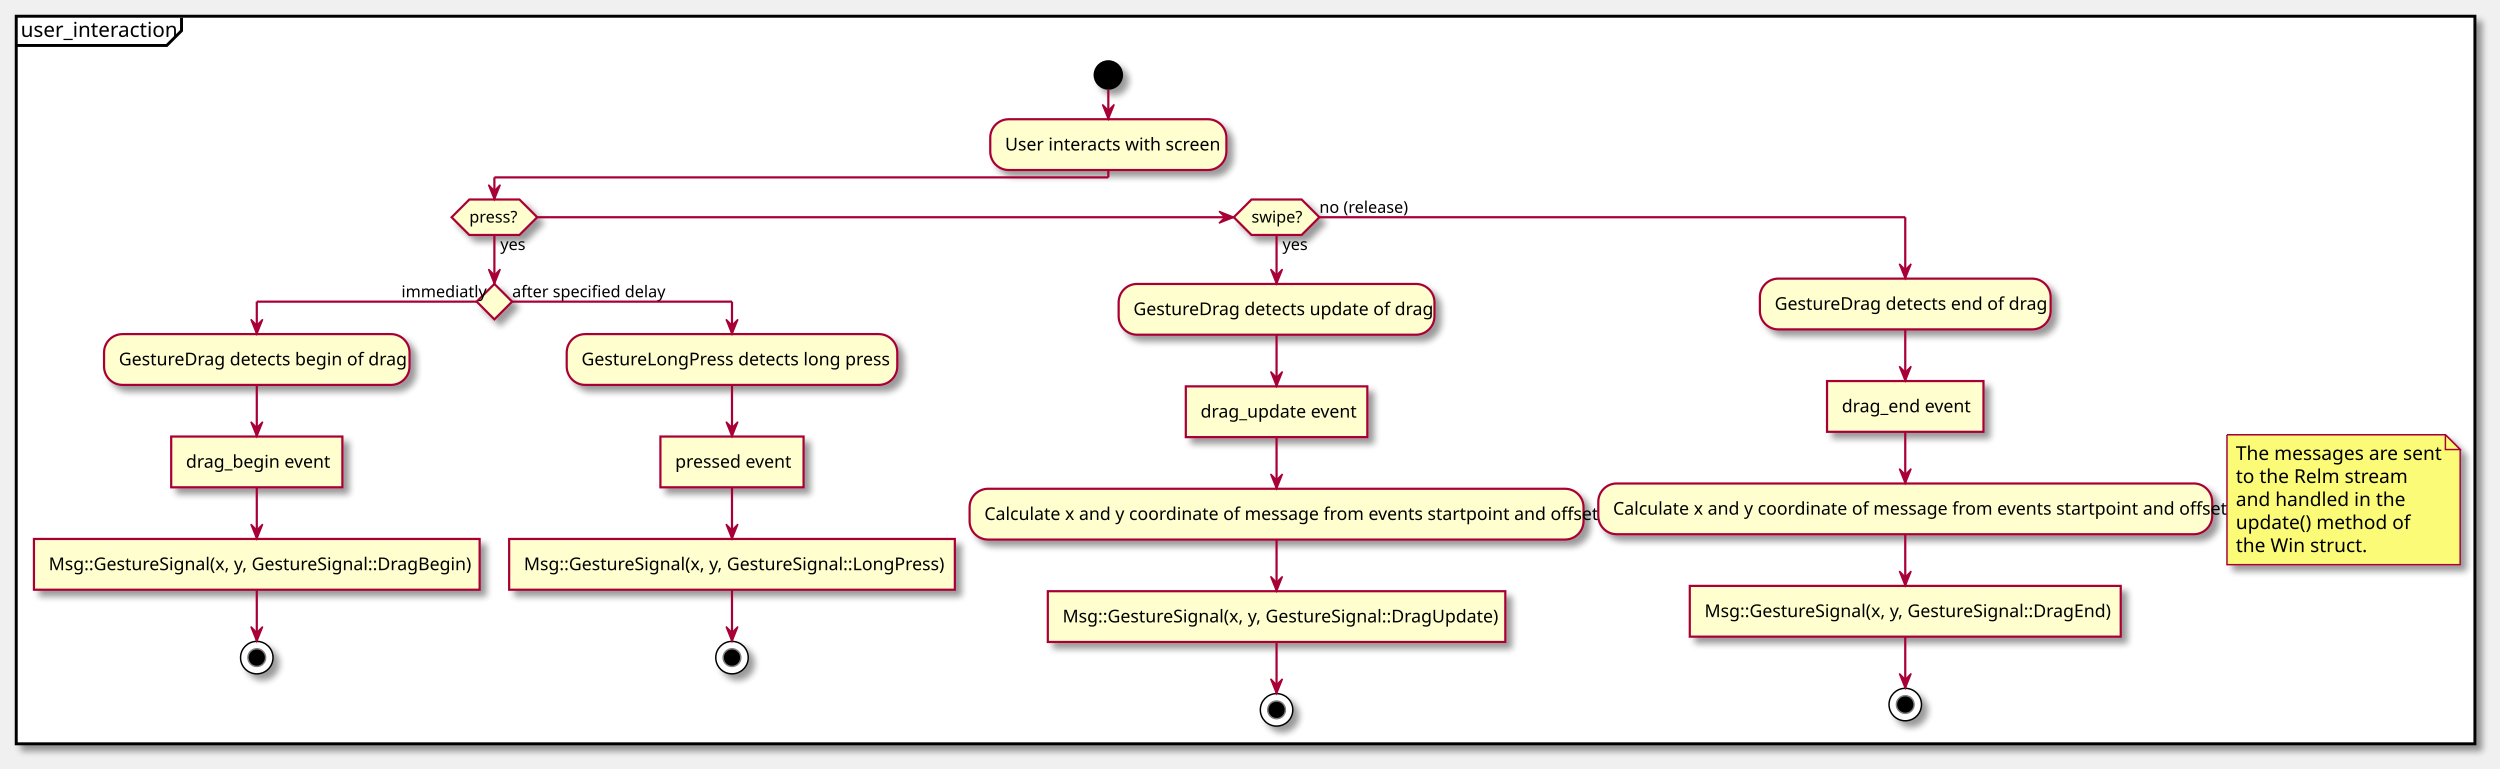
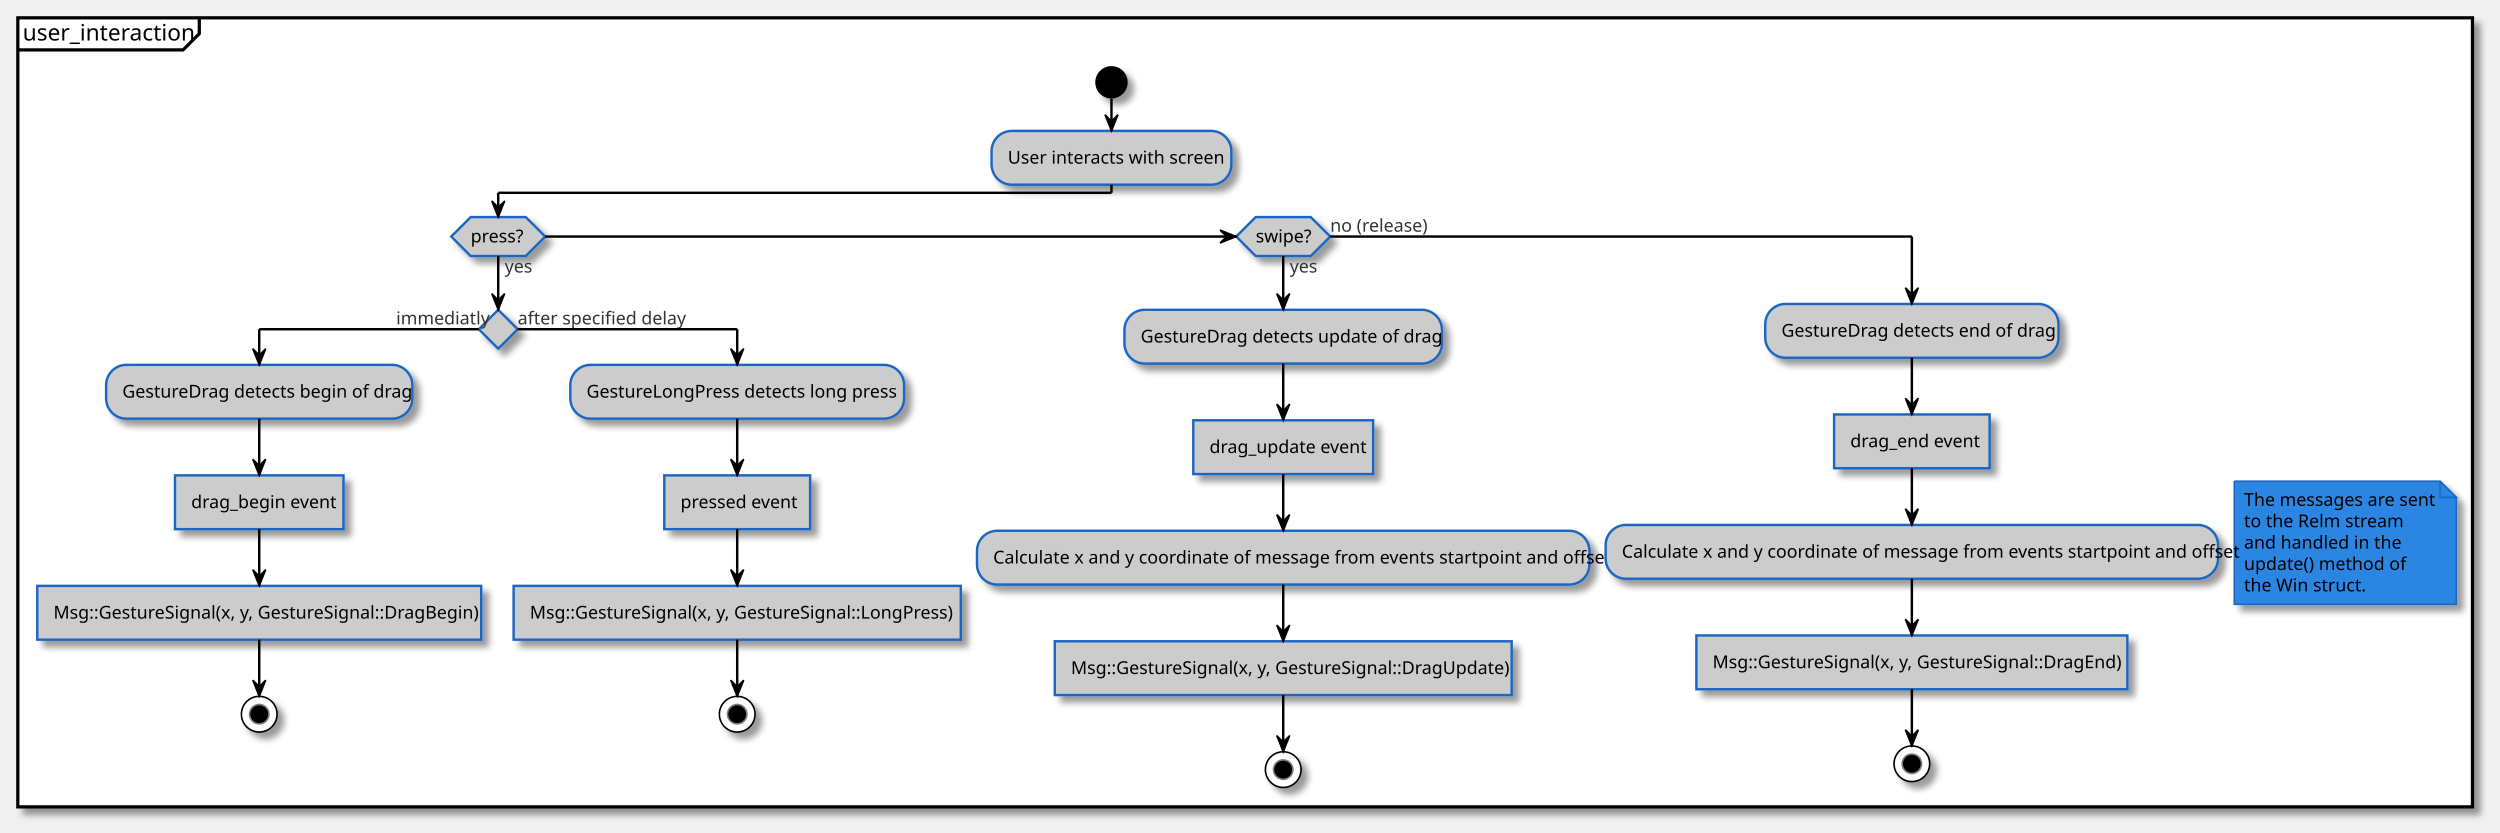
- <svg xmlns="http://www.w3.org/2000/svg" contentScriptType="application/ecmascript" contentStyleType="text/css" height="521px" preserveAspectRatio="none" style="width:1694px;height:521px;" version="1.1" viewBox="0 0 1694 521" width="1694px" zoomAndPan="magnify">
+ <svg xmlns="http://www.w3.org/2000/svg" contentScriptType="application/ecmascript" contentStyleType="text/css" height="514px" preserveAspectRatio="none" style="width:1543px;height:514px;" version="1.1" viewBox="0 0 1543 514" width="1543px" zoomAndPan="magnify">
  <defs>
-     <filter height="300%" id="f3ybp2dz3k32i" width="300%" x="-1" y="-1">
+     <filter height="300%" id="fkkq5q27y5t59" width="300%" x="-1" y="-1">
      <feGaussianBlur result="blurOut" stdDeviation="2.0" />
      <feColorMatrix in="blurOut" result="blurOut2" type="matrix" values="0 0 0 0 0 0 0 0 0 0 0 0 0 0 0 0 0 0 .4 0" />
      <feOffset dx="4.0" dy="4.0" in="blurOut2" result="blurOut3" />
      <feBlend in="SourceGraphic" in2="blurOut3" mode="normal" />
    </filter>
  </defs>
  <g>
-     <rect fill="#FFFFFF" filter="url(#f3ybp2dz3k32i)" height="493" style="stroke: #000000; stroke-width: 2.0;" width="1666" x="11" y="11" />
-     <path d="M123,12 L123,20.8 L113,30.8 L11,30.8 " fill="none" style="stroke: #000000; stroke-width: 2.0;" />
+     <rect fill="#FFFFFF" filter="url(#fkkq5q27y5t59)" height="486.999" style="stroke: #000000; stroke-width: 2.0;" width="1515" x="11" y="11" />
+     <path d="M123,11 L123,20.8 L113,30.8 L11,30.8 " fill="none" style="stroke: #000000; stroke-width: 2.0;" />
    <text fill="#000000" font-family="sans-serif" font-size="14" lengthAdjust="spacingAndGlyphs" textLength="102" x="14" y="25.006">user_interaction</text>
-     <ellipse cx="751" cy="50.8" fill="#000000" filter="url(#f3ybp2dz3k32i)" rx="10" ry="10" style="stroke: none; stroke-width: 1.0;" />
-     <rect fill="#FEFECE" filter="url(#f3ybp2dz3k32i)" height="34.4" rx="12.5" ry="12.5" style="stroke: #A80036; stroke-width: 1.5;" width="160" x="671" y="80.8" />
-     <text fill="#000000" font-family="sans-serif" font-size="12" lengthAdjust="spacingAndGlyphs" textLength="140" x="681" y="101.948">User interacts with screen</text>
-     <path d="M1509,294.6 L1509,382.6 L1667,382.6 L1667,304.6 L1657,294.6 L1509,294.6 " fill="#FBFB77" filter="url(#f3ybp2dz3k32i)" style="stroke: #A80036; stroke-width: 1.0;" />
-     <path d="M1657,294.6 L1657,304.6 L1667,304.6 L1657,294.6 " fill="#FBFB77" style="stroke: #A80036; stroke-width: 1.0;" />
-     <text fill="#000000" font-family="sans-serif" font-size="13" lengthAdjust="spacingAndGlyphs" textLength="137" x="1515" y="311.677">The messages are sent</text>
-     <text fill="#000000" font-family="sans-serif" font-size="13" lengthAdjust="spacingAndGlyphs" textLength="111" x="1515" y="327.277">to the Relm stream</text>
-     <text fill="#000000" font-family="sans-serif" font-size="13" lengthAdjust="spacingAndGlyphs" textLength="106" x="1515" y="342.877">and handled in the</text>
-     <text fill="#000000" font-family="sans-serif" font-size="13" lengthAdjust="spacingAndGlyphs" textLength="109" x="1515" y="358.477">update() method of</text>
-     <text fill="#000000" font-family="sans-serif" font-size="13" lengthAdjust="spacingAndGlyphs" textLength="85" x="1515" y="374.077">the Win struct.</text>
-     <polygon fill="#FEFECE" filter="url(#f3ybp2dz3k32i)" points="318,135.2,352,135.2,364,147.2,352,159.2,318,159.2,306,147.2,318,135.2" style="stroke: #A80036; stroke-width: 1.5;" />
-     <text fill="#000000" font-family="sans-serif" font-size="11" lengthAdjust="spacingAndGlyphs" textLength="18" x="339" y="169.419">yes</text>
-     <text fill="#000000" font-family="sans-serif" font-size="11" lengthAdjust="spacingAndGlyphs" textLength="34" x="318" y="150.819">press?</text>
-     <polygon fill="#FEFECE" filter="url(#f3ybp2dz3k32i)" points="335,192.4,335,192.4,347,204.4,335,216.4,335,216.4,323,204.4,335,192.4" style="stroke: #A80036; stroke-width: 1.5;" />
-     <text fill="#000000" font-family="sans-serif" font-size="11" lengthAdjust="spacingAndGlyphs" textLength="51" x="272" y="201.419">immediatly</text>
-     <text fill="#000000" font-family="sans-serif" font-size="11" lengthAdjust="spacingAndGlyphs" textLength="97" x="347" y="201.419">after specified delay</text>
-     <rect fill="#FEFECE" filter="url(#f3ybp2dz3k32i)" height="34.4" rx="12.5" ry="12.5" style="stroke: #A80036; stroke-width: 1.5;" width="207" x="70.5" y="226.4" />
-     <text fill="#000000" font-family="sans-serif" font-size="12" lengthAdjust="spacingAndGlyphs" textLength="187" x="80.5" y="247.548">GestureDrag detects begin of drag</text>
-     <rect fill="#FEFECE" filter="url(#f3ybp2dz3k32i)" height="34.4" style="stroke: #A80036; stroke-width: 1.5;" width="116" x="116" y="295.8" />
-     <text fill="#000000" font-family="sans-serif" font-size="12" lengthAdjust="spacingAndGlyphs" textLength="96" x="126" y="316.948">drag_begin event</text>
-     <rect fill="#FEFECE" filter="url(#f3ybp2dz3k32i)" height="34.4" style="stroke: #A80036; stroke-width: 1.5;" width="302" x="23" y="365.2" />
-     <text fill="#000000" font-family="sans-serif" font-size="12" lengthAdjust="spacingAndGlyphs" textLength="282" x="33" y="386.348">Msg::GestureSignal(x, y, GestureSignal::DragBegin)</text>
-     <ellipse cx="174" cy="445.6" fill="#FFFFFF" filter="url(#f3ybp2dz3k32i)" rx="11" ry="11" style="stroke: #000000; stroke-width: 1.0;" />
-     <ellipse cx="174" cy="445.6" fill="#000000" rx="6" ry="6" style="stroke: #7F7F7F; stroke-width: 1.0;" />
-     <rect fill="#FEFECE" filter="url(#f3ybp2dz3k32i)" height="34.4" rx="12.5" ry="12.5" style="stroke: #A80036; stroke-width: 1.5;" width="224" x="384" y="226.4" />
-     <text fill="#000000" font-family="sans-serif" font-size="12" lengthAdjust="spacingAndGlyphs" textLength="204" x="394" y="247.548">GestureLongPress detects long press</text>
-     <rect fill="#FEFECE" filter="url(#f3ybp2dz3k32i)" height="34.4" style="stroke: #A80036; stroke-width: 1.5;" width="97" x="447.5" y="295.8" />
-     <text fill="#000000" font-family="sans-serif" font-size="12" lengthAdjust="spacingAndGlyphs" textLength="77" x="457.5" y="316.948">pressed event</text>
-     <rect fill="#FEFECE" filter="url(#f3ybp2dz3k32i)" height="34.4" style="stroke: #A80036; stroke-width: 1.5;" width="302" x="345" y="365.2" />
-     <text fill="#000000" font-family="sans-serif" font-size="12" lengthAdjust="spacingAndGlyphs" textLength="282" x="355" y="386.348">Msg::GestureSignal(x, y, GestureSignal::LongPress)</text>
-     <ellipse cx="496" cy="445.6" fill="#FFFFFF" filter="url(#f3ybp2dz3k32i)" rx="11" ry="11" style="stroke: #000000; stroke-width: 1.0;" />
-     <ellipse cx="496" cy="445.6" fill="#000000" rx="6" ry="6" style="stroke: #7F7F7F; stroke-width: 1.0;" />
-     <polygon fill="#FEFECE" filter="url(#f3ybp2dz3k32i)" points="848,135.2,882,135.2,894,147.2,882,159.2,848,159.2,836,147.2,848,135.2" style="stroke: #A80036; stroke-width: 1.5;" />
-     <text fill="#000000" font-family="sans-serif" font-size="11" lengthAdjust="spacingAndGlyphs" textLength="18" x="869" y="169.419">yes</text>
-     <text fill="#000000" font-family="sans-serif" font-size="11" lengthAdjust="spacingAndGlyphs" textLength="34" x="848" y="150.819">swipe?</text>
-     <text fill="#000000" font-family="sans-serif" font-size="11" lengthAdjust="spacingAndGlyphs" textLength="59" x="894" y="144.219">no (release)</text>
-     <rect fill="#FEFECE" filter="url(#f3ybp2dz3k32i)" height="34.4" rx="12.5" ry="12.5" style="stroke: #A80036; stroke-width: 1.5;" width="214" x="758" y="192.4" />
-     <text fill="#000000" font-family="sans-serif" font-size="12" lengthAdjust="spacingAndGlyphs" textLength="194" x="768" y="213.548">GestureDrag detects update of drag</text>
-     <rect fill="#FEFECE" filter="url(#f3ybp2dz3k32i)" height="34.4" style="stroke: #A80036; stroke-width: 1.5;" width="123" x="803.5" y="261.8" />
-     <text fill="#000000" font-family="sans-serif" font-size="12" lengthAdjust="spacingAndGlyphs" textLength="103" x="813.5" y="282.948">drag_update event</text>
-     <rect fill="#FEFECE" filter="url(#f3ybp2dz3k32i)" height="34.4" rx="12.5" ry="12.5" style="stroke: #A80036; stroke-width: 1.5;" width="416" x="657" y="331.2" />
-     <text fill="#000000" font-family="sans-serif" font-size="12" lengthAdjust="spacingAndGlyphs" textLength="396" x="667" y="352.348">Calculate x and y coordinate of message from events startpoint and offset</text>
-     <rect fill="#FEFECE" filter="url(#f3ybp2dz3k32i)" height="34.4" style="stroke: #A80036; stroke-width: 1.5;" width="310" x="710" y="400.6" />
-     <text fill="#000000" font-family="sans-serif" font-size="12" lengthAdjust="spacingAndGlyphs" textLength="290" x="720" y="421.748">Msg::GestureSignal(x, y, GestureSignal::DragUpdate)</text>
-     <ellipse cx="865" cy="481" fill="#FFFFFF" filter="url(#f3ybp2dz3k32i)" rx="11" ry="11" style="stroke: #000000; stroke-width: 1.0;" />
-     <ellipse cx="865" cy="481" fill="#000000" rx="6" ry="6" style="stroke: #7F7F7F; stroke-width: 1.0;" />
-     <rect fill="#FEFECE" filter="url(#f3ybp2dz3k32i)" height="34.4" rx="12.5" ry="12.5" style="stroke: #A80036; stroke-width: 1.5;" width="197" x="1192.5" y="188.8" />
-     <text fill="#000000" font-family="sans-serif" font-size="12" lengthAdjust="spacingAndGlyphs" textLength="177" x="1202.5" y="209.948">GestureDrag detects end of drag</text>
-     <rect fill="#FEFECE" filter="url(#f3ybp2dz3k32i)" height="34.4" style="stroke: #A80036; stroke-width: 1.5;" width="106" x="1238" y="258.2" />
-     <text fill="#000000" font-family="sans-serif" font-size="12" lengthAdjust="spacingAndGlyphs" textLength="86" x="1248" y="279.348">drag_end event</text>
-     <rect fill="#FEFECE" filter="url(#f3ybp2dz3k32i)" height="34.4" rx="12.5" ry="12.5" style="stroke: #A80036; stroke-width: 1.5;" width="416" x="1083" y="327.6" />
-     <text fill="#000000" font-family="sans-serif" font-size="12" lengthAdjust="spacingAndGlyphs" textLength="396" x="1093" y="348.748">Calculate x and y coordinate of message from events startpoint and offset</text>
-     <rect fill="#FEFECE" filter="url(#f3ybp2dz3k32i)" height="34.4" style="stroke: #A80036; stroke-width: 1.5;" width="292" x="1145" y="397" />
-     <text fill="#000000" font-family="sans-serif" font-size="12" lengthAdjust="spacingAndGlyphs" textLength="272" x="1155" y="418.148">Msg::GestureSignal(x, y, GestureSignal::DragEnd)</text>
-     <ellipse cx="1291" cy="477.4" fill="#FFFFFF" filter="url(#f3ybp2dz3k32i)" rx="11" ry="11" style="stroke: #000000; stroke-width: 1.0;" />
-     <ellipse cx="1291" cy="477.4" fill="#000000" rx="6" ry="6" style="stroke: #7F7F7F; stroke-width: 1.0;" />
-     <line style="stroke: #A80036; stroke-width: 1.5;" x1="751" x2="751" y1="60.8" y2="80.8" />
-     <polygon fill="#A80036" points="747,70.8,751,80.8,755,70.8,751,74.8" style="stroke: #A80036; stroke-width: 1.0;" />
-     <line style="stroke: #A80036; stroke-width: 1.5;" x1="174" x2="174" y1="260.8" y2="295.8" />
-     <polygon fill="#A80036" points="170,285.8,174,295.8,178,285.8,174,289.8" style="stroke: #A80036; stroke-width: 1.0;" />
-     <line style="stroke: #A80036; stroke-width: 1.5;" x1="174" x2="174" y1="330.2" y2="365.2" />
-     <polygon fill="#A80036" points="170,355.2,174,365.2,178,355.2,174,359.2" style="stroke: #A80036; stroke-width: 1.0;" />
-     <line style="stroke: #A80036; stroke-width: 1.5;" x1="174" x2="174" y1="399.6" y2="434.6" />
-     <polygon fill="#A80036" points="170,424.6,174,434.6,178,424.6,174,428.6" style="stroke: #A80036; stroke-width: 1.0;" />
-     <line style="stroke: #A80036; stroke-width: 1.5;" x1="496" x2="496" y1="260.8" y2="295.8" />
-     <polygon fill="#A80036" points="492,285.8,496,295.8,500,285.8,496,289.8" style="stroke: #A80036; stroke-width: 1.0;" />
-     <line style="stroke: #A80036; stroke-width: 1.5;" x1="496" x2="496" y1="330.2" y2="365.2" />
-     <polygon fill="#A80036" points="492,355.2,496,365.2,500,355.2,496,359.2" style="stroke: #A80036; stroke-width: 1.0;" />
-     <line style="stroke: #A80036; stroke-width: 1.5;" x1="496" x2="496" y1="399.6" y2="434.6" />
-     <polygon fill="#A80036" points="492,424.6,496,434.6,500,424.6,496,428.6" style="stroke: #A80036; stroke-width: 1.0;" />
-     <line style="stroke: #A80036; stroke-width: 1.5;" x1="323" x2="174" y1="204.4" y2="204.4" />
-     <line style="stroke: #A80036; stroke-width: 1.5;" x1="174" x2="174" y1="204.4" y2="226.4" />
-     <polygon fill="#A80036" points="170,216.4,174,226.4,178,216.4,174,220.4" style="stroke: #A80036; stroke-width: 1.0;" />
-     <line style="stroke: #A80036; stroke-width: 1.5;" x1="347" x2="496" y1="204.4" y2="204.4" />
-     <line style="stroke: #A80036; stroke-width: 1.5;" x1="496" x2="496" y1="204.4" y2="226.4" />
-     <polygon fill="#A80036" points="492,216.4,496,226.4,500,216.4,496,220.4" style="stroke: #A80036; stroke-width: 1.0;" />
-     <line style="stroke: #A80036; stroke-width: 1.5;" x1="865" x2="865" y1="226.8" y2="261.8" />
-     <polygon fill="#A80036" points="861,251.8,865,261.8,869,251.8,865,255.8" style="stroke: #A80036; stroke-width: 1.0;" />
-     <line style="stroke: #A80036; stroke-width: 1.5;" x1="865" x2="865" y1="296.2" y2="331.2" />
-     <polygon fill="#A80036" points="861,321.2,865,331.2,869,321.2,865,325.2" style="stroke: #A80036; stroke-width: 1.0;" />
-     <line style="stroke: #A80036; stroke-width: 1.5;" x1="865" x2="865" y1="365.6" y2="400.6" />
-     <polygon fill="#A80036" points="861,390.6,865,400.6,869,390.6,865,394.6" style="stroke: #A80036; stroke-width: 1.0;" />
-     <line style="stroke: #A80036; stroke-width: 1.5;" x1="865" x2="865" y1="435" y2="470" />
-     <polygon fill="#A80036" points="861,460,865,470,869,460,865,464" style="stroke: #A80036; stroke-width: 1.0;" />
-     <line style="stroke: #A80036; stroke-width: 1.5;" x1="1291" x2="1291" y1="223.2" y2="258.2" />
-     <polygon fill="#A80036" points="1287,248.2,1291,258.2,1295,248.2,1291,252.2" style="stroke: #A80036; stroke-width: 1.0;" />
-     <line style="stroke: #A80036; stroke-width: 1.5;" x1="1291" x2="1291" y1="292.6" y2="327.6" />
-     <polygon fill="#A80036" points="1287,317.6,1291,327.6,1295,317.6,1291,321.6" style="stroke: #A80036; stroke-width: 1.0;" />
-     <line style="stroke: #A80036; stroke-width: 1.5;" x1="1291" x2="1291" y1="362" y2="397" />
-     <polygon fill="#A80036" points="1287,387,1291,397,1295,387,1291,391" style="stroke: #A80036; stroke-width: 1.0;" />
-     <line style="stroke: #A80036; stroke-width: 1.5;" x1="1291" x2="1291" y1="431.4" y2="466.4" />
-     <polygon fill="#A80036" points="1287,456.4,1291,466.4,1295,456.4,1291,460.4" style="stroke: #A80036; stroke-width: 1.0;" />
-     <line style="stroke: #A80036; stroke-width: 1.5;" x1="335" x2="335" y1="159.2" y2="192.4" />
-     <polygon fill="#A80036" points="331,182.4,335,192.4,339,182.4,335,186.4" style="stroke: #A80036; stroke-width: 1.0;" />
-     <line style="stroke: #A80036; stroke-width: 1.5;" x1="865" x2="865" y1="159.2" y2="192.4" />
-     <polygon fill="#A80036" points="861,182.4,865,192.4,869,182.4,865,186.4" style="stroke: #A80036; stroke-width: 1.0;" />
-     <line style="stroke: #A80036; stroke-width: 1.5;" x1="364" x2="836" y1="147.2" y2="147.2" />
-     <polygon fill="#A80036" points="826,143.2,836,147.2,826,151.2,830,147.2" style="stroke: #A80036; stroke-width: 1.0;" />
-     <line style="stroke: #A80036; stroke-width: 1.5;" x1="751" x2="751" y1="115.2" y2="120.2" />
-     <line style="stroke: #A80036; stroke-width: 1.5;" x1="751" x2="335" y1="120.2" y2="120.2" />
-     <line style="stroke: #A80036; stroke-width: 1.5;" x1="335" x2="335" y1="120.2" y2="135.2" />
-     <polygon fill="#A80036" points="331,125.2,335,135.2,339,125.2,335,129.2" style="stroke: #A80036; stroke-width: 1.0;" />
-     <line style="stroke: #A80036; stroke-width: 1.5;" x1="894" x2="1291" y1="147.2" y2="147.2" />
-     <line style="stroke: #A80036; stroke-width: 1.5;" x1="1291" x2="1291" y1="147.2" y2="188.8" />
-     <polygon fill="#A80036" points="1287,178.8,1291,188.8,1295,178.8,1291,182.8" style="stroke: #A80036; stroke-width: 1.0;" />
+     <ellipse cx="686" cy="50.8" fill="#000000" filter="url(#fkkq5q27y5t59)" rx="10" ry="10" style="stroke: none; stroke-width: 1.0;" />
+     <rect fill="#CCCCCC" filter="url(#fkkq5q27y5t59)" height="33.2" rx="12.5" ry="12.5" style="stroke: #1A66C2; stroke-width: 1.5;" width="148" x="612" y="80.8" />
+     <text fill="#000000" font-family="Verdana" font-size="11" lengthAdjust="spacingAndGlyphs" textLength="128" x="622" y="101.019">User interacts with screen</text>
+     <path d="M1379,297 L1379,372.999 L1516,372.999 L1516,307 L1506,297 L1379,297 " fill="#2A86E2" filter="url(#fkkq5q27y5t59)" style="stroke: #1A66C2; stroke-width: 1.0;" />
+     <path d="M1506,297 L1506,307 L1516,307 L1506,297 " fill="#2A86E2" style="stroke: #1A66C2; stroke-width: 1.0;" />
+     <text fill="#000000" font-family="Verdana" font-size="11" lengthAdjust="spacingAndGlyphs" textLength="116" x="1385" y="312.219">The messages are sent</text>
+     <text fill="#000000" font-family="Verdana" font-size="11" lengthAdjust="spacingAndGlyphs" textLength="92" x="1385" y="325.419">to the Relm stream</text>
+     <text fill="#000000" font-family="Verdana" font-size="11" lengthAdjust="spacingAndGlyphs" textLength="88" x="1385" y="338.619">and handled in the</text>
+     <text fill="#000000" font-family="Verdana" font-size="11" lengthAdjust="spacingAndGlyphs" textLength="92" x="1385" y="351.818">update() method of</text>
+     <text fill="#000000" font-family="Verdana" font-size="11" lengthAdjust="spacingAndGlyphs" textLength="70" x="1385" y="365.018">the Win struct.</text>
+     <polygon fill="#CCCCCC" filter="url(#fkkq5q27y5t59)" points="290.5,134,324.5,134,336.5,146,324.5,158,290.5,158,278.5,146,290.5,134" style="stroke: #1A66C2; stroke-width: 1.5;" />
+     <text fill="#333333" font-family="Verdana" font-size="11" lengthAdjust="spacingAndGlyphs" textLength="18" x="311.5" y="168.219">yes</text>
+     <text fill="#000000" font-family="sans-serif" font-size="11" lengthAdjust="spacingAndGlyphs" textLength="34" x="290.5" y="149.619">press?</text>
+     <polygon fill="#CCCCCC" filter="url(#fkkq5q27y5t59)" points="307.5,191.2,307.5,191.2,319.5,203.2,307.5,215.2,307.5,215.2,295.5,203.2,307.5,191.2" style="stroke: #1A66C2; stroke-width: 1.5;" />
+     <text fill="#333333" font-family="Verdana" font-size="11" lengthAdjust="spacingAndGlyphs" textLength="51" x="244.5" y="200.219">immediatly</text>
+     <text fill="#333333" font-family="Verdana" font-size="11" lengthAdjust="spacingAndGlyphs" textLength="97" x="319.5" y="200.219">after specified delay</text>
+     <rect fill="#CCCCCC" filter="url(#fkkq5q27y5t59)" height="33.2" rx="12.5" ry="12.5" style="stroke: #1A66C2; stroke-width: 1.5;" width="189" x="65.5" y="225.2" />
+     <text fill="#000000" font-family="Verdana" font-size="11" lengthAdjust="spacingAndGlyphs" textLength="169" x="75.5" y="245.419">GestureDrag detects begin of drag</text>
+     <rect fill="#CCCCCC" filter="url(#fkkq5q27y5t59)" height="33.2" style="stroke: #1A66C2; stroke-width: 1.5;" width="104" x="108" y="293.4" />
+     <text fill="#000000" font-family="Verdana" font-size="11" lengthAdjust="spacingAndGlyphs" textLength="84" x="118" y="313.619">drag_begin event</text>
+     <rect fill="#CCCCCC" filter="url(#fkkq5q27y5t59)" height="33.2" style="stroke: #1A66C2; stroke-width: 1.5;" width="274" x="23" y="361.599" />
+     <text fill="#000000" font-family="Verdana" font-size="11" lengthAdjust="spacingAndGlyphs" textLength="254" x="33" y="381.818">Msg::GestureSignal(x, y, GestureSignal::DragBegin)</text>
+     <ellipse cx="160" cy="440.799" fill="#FFFFFF" filter="url(#fkkq5q27y5t59)" rx="11" ry="11" style="stroke: #000000; stroke-width: 1.0;" />
+     <ellipse cx="160" cy="440.799" fill="#000000" rx="6" ry="6" style="stroke: #7F7F7F; stroke-width: 1.0;" />
+     <rect fill="#CCCCCC" filter="url(#fkkq5q27y5t59)" height="33.2" rx="12.5" ry="12.5" style="stroke: #1A66C2; stroke-width: 1.5;" width="206" x="352" y="225.2" />
+     <text fill="#000000" font-family="Verdana" font-size="11" lengthAdjust="spacingAndGlyphs" textLength="186" x="362" y="245.419">GestureLongPress detects long press</text>
+     <rect fill="#CCCCCC" filter="url(#fkkq5q27y5t59)" height="33.2" style="stroke: #1A66C2; stroke-width: 1.5;" width="90" x="410" y="293.4" />
+     <text fill="#000000" font-family="Verdana" font-size="11" lengthAdjust="spacingAndGlyphs" textLength="70" x="420" y="313.619">pressed event</text>
+     <rect fill="#CCCCCC" filter="url(#fkkq5q27y5t59)" height="33.2" style="stroke: #1A66C2; stroke-width: 1.5;" width="276" x="317" y="361.599" />
+     <text fill="#000000" font-family="Verdana" font-size="11" lengthAdjust="spacingAndGlyphs" textLength="256" x="327" y="381.818">Msg::GestureSignal(x, y, GestureSignal::LongPress)</text>
+     <ellipse cx="455" cy="440.799" fill="#FFFFFF" filter="url(#fkkq5q27y5t59)" rx="11" ry="11" style="stroke: #000000; stroke-width: 1.0;" />
+     <ellipse cx="455" cy="440.799" fill="#000000" rx="6" ry="6" style="stroke: #7F7F7F; stroke-width: 1.0;" />
+     <polygon fill="#CCCCCC" filter="url(#fkkq5q27y5t59)" points="775,134,809,134,821,146,809,158,775,158,763,146,775,134" style="stroke: #1A66C2; stroke-width: 1.5;" />
+     <text fill="#333333" font-family="Verdana" font-size="11" lengthAdjust="spacingAndGlyphs" textLength="18" x="796" y="168.219">yes</text>
+     <text fill="#000000" font-family="sans-serif" font-size="11" lengthAdjust="spacingAndGlyphs" textLength="34" x="775" y="149.619">swipe?</text>
+     <text fill="#333333" font-family="Verdana" font-size="11" lengthAdjust="spacingAndGlyphs" textLength="59" x="821" y="143.019">no (release)</text>
+     <rect fill="#CCCCCC" filter="url(#fkkq5q27y5t59)" height="33.2" rx="12.5" ry="12.5" style="stroke: #1A66C2; stroke-width: 1.5;" width="196" x="694" y="191.2" />
+     <text fill="#000000" font-family="Verdana" font-size="11" lengthAdjust="spacingAndGlyphs" textLength="176" x="704" y="211.419">GestureDrag detects update of drag</text>
+     <rect fill="#CCCCCC" filter="url(#fkkq5q27y5t59)" height="33.2" style="stroke: #1A66C2; stroke-width: 1.5;" width="111" x="736.5" y="259.4" />
+     <text fill="#000000" font-family="Verdana" font-size="11" lengthAdjust="spacingAndGlyphs" textLength="91" x="746.5" y="279.619">drag_update event</text>
+     <rect fill="#CCCCCC" filter="url(#fkkq5q27y5t59)" height="33.2" rx="12.5" ry="12.5" style="stroke: #1A66C2; stroke-width: 1.5;" width="378" x="603" y="327.599" />
+     <text fill="#000000" font-family="Verdana" font-size="11" lengthAdjust="spacingAndGlyphs" textLength="358" x="613" y="347.818">Calculate x and y coordinate of message from events startpoint and offset</text>
+     <rect fill="#CCCCCC" filter="url(#fkkq5q27y5t59)" height="33.2" style="stroke: #1A66C2; stroke-width: 1.5;" width="282" x="651" y="395.799" />
+     <text fill="#000000" font-family="Verdana" font-size="11" lengthAdjust="spacingAndGlyphs" textLength="262" x="661" y="416.018">Msg::GestureSignal(x, y, GestureSignal::DragUpdate)</text>
+     <ellipse cx="792" cy="474.999" fill="#FFFFFF" filter="url(#fkkq5q27y5t59)" rx="11" ry="11" style="stroke: #000000; stroke-width: 1.0;" />
+     <ellipse cx="792" cy="474.999" fill="#000000" rx="6" ry="6" style="stroke: #7F7F7F; stroke-width: 1.0;" />
+     <rect fill="#CCCCCC" filter="url(#fkkq5q27y5t59)" height="33.2" rx="12.5" ry="12.5" style="stroke: #1A66C2; stroke-width: 1.5;" width="181" x="1089.5" y="187.6" />
+     <text fill="#000000" font-family="Verdana" font-size="11" lengthAdjust="spacingAndGlyphs" textLength="161" x="1099.5" y="207.819">GestureDrag detects end of drag</text>
+     <rect fill="#CCCCCC" filter="url(#fkkq5q27y5t59)" height="33.2" style="stroke: #1A66C2; stroke-width: 1.5;" width="96" x="1132" y="255.8" />
+     <text fill="#000000" font-family="Verdana" font-size="11" lengthAdjust="spacingAndGlyphs" textLength="76" x="1142" y="276.019">drag_end event</text>
+     <rect fill="#CCCCCC" filter="url(#fkkq5q27y5t59)" height="33.2" rx="12.5" ry="12.5" style="stroke: #1A66C2; stroke-width: 1.5;" width="378" x="991" y="324" />
+     <text fill="#000000" font-family="Verdana" font-size="11" lengthAdjust="spacingAndGlyphs" textLength="358" x="1001" y="344.219">Calculate x and y coordinate of message from events startpoint and offset</text>
+     <rect fill="#CCCCCC" filter="url(#fkkq5q27y5t59)" height="33.2" style="stroke: #1A66C2; stroke-width: 1.5;" width="266" x="1047" y="392.2" />
+     <text fill="#000000" font-family="Verdana" font-size="11" lengthAdjust="spacingAndGlyphs" textLength="246" x="1057" y="412.418">Msg::GestureSignal(x, y, GestureSignal::DragEnd)</text>
+     <ellipse cx="1180" cy="471.399" fill="#FFFFFF" filter="url(#fkkq5q27y5t59)" rx="11" ry="11" style="stroke: #000000; stroke-width: 1.0;" />
+     <ellipse cx="1180" cy="471.399" fill="#000000" rx="6" ry="6" style="stroke: #7F7F7F; stroke-width: 1.0;" />
+     <line style="stroke: #000000; stroke-width: 1.5;" x1="686" x2="686" y1="60.8" y2="80.8" />
+     <polygon fill="#000000" points="682,70.8,686,80.8,690,70.8,686,74.8" style="stroke: #000000; stroke-width: 1.0;" />
+     <line style="stroke: #000000; stroke-width: 1.5;" x1="160" x2="160" y1="258.4" y2="293.4" />
+     <polygon fill="#000000" points="156,283.4,160,293.4,164,283.4,160,287.4" style="stroke: #000000; stroke-width: 1.0;" />
+     <line style="stroke: #000000; stroke-width: 1.5;" x1="160" x2="160" y1="326.599" y2="361.599" />
+     <polygon fill="#000000" points="156,351.599,160,361.599,164,351.599,160,355.599" style="stroke: #000000; stroke-width: 1.0;" />
+     <line style="stroke: #000000; stroke-width: 1.5;" x1="160" x2="160" y1="394.799" y2="429.799" />
+     <polygon fill="#000000" points="156,419.799,160,429.799,164,419.799,160,423.799" style="stroke: #000000; stroke-width: 1.0;" />
+     <line style="stroke: #000000; stroke-width: 1.5;" x1="455" x2="455" y1="258.4" y2="293.4" />
+     <polygon fill="#000000" points="451,283.4,455,293.4,459,283.4,455,287.4" style="stroke: #000000; stroke-width: 1.0;" />
+     <line style="stroke: #000000; stroke-width: 1.5;" x1="455" x2="455" y1="326.599" y2="361.599" />
+     <polygon fill="#000000" points="451,351.599,455,361.599,459,351.599,455,355.599" style="stroke: #000000; stroke-width: 1.0;" />
+     <line style="stroke: #000000; stroke-width: 1.5;" x1="455" x2="455" y1="394.799" y2="429.799" />
+     <polygon fill="#000000" points="451,419.799,455,429.799,459,419.799,455,423.799" style="stroke: #000000; stroke-width: 1.0;" />
+     <line style="stroke: #000000; stroke-width: 1.5;" x1="295.5" x2="160" y1="203.2" y2="203.2" />
+     <line style="stroke: #000000; stroke-width: 1.5;" x1="160" x2="160" y1="203.2" y2="225.2" />
+     <polygon fill="#000000" points="156,215.2,160,225.2,164,215.2,160,219.2" style="stroke: #000000; stroke-width: 1.0;" />
+     <line style="stroke: #000000; stroke-width: 1.5;" x1="319.5" x2="455" y1="203.2" y2="203.2" />
+     <line style="stroke: #000000; stroke-width: 1.5;" x1="455" x2="455" y1="203.2" y2="225.2" />
+     <polygon fill="#000000" points="451,215.2,455,225.2,459,215.2,455,219.2" style="stroke: #000000; stroke-width: 1.0;" />
+     <line style="stroke: #000000; stroke-width: 1.5;" x1="792" x2="792" y1="224.4" y2="259.4" />
+     <polygon fill="#000000" points="788,249.4,792,259.4,796,249.4,792,253.4" style="stroke: #000000; stroke-width: 1.0;" />
+     <line style="stroke: #000000; stroke-width: 1.5;" x1="792" x2="792" y1="292.599" y2="327.599" />
+     <polygon fill="#000000" points="788,317.599,792,327.599,796,317.599,792,321.599" style="stroke: #000000; stroke-width: 1.0;" />
+     <line style="stroke: #000000; stroke-width: 1.5;" x1="792" x2="792" y1="360.799" y2="395.799" />
+     <polygon fill="#000000" points="788,385.799,792,395.799,796,385.799,792,389.799" style="stroke: #000000; stroke-width: 1.0;" />
+     <line style="stroke: #000000; stroke-width: 1.5;" x1="792" x2="792" y1="428.999" y2="463.999" />
+     <polygon fill="#000000" points="788,453.999,792,463.999,796,453.999,792,457.999" style="stroke: #000000; stroke-width: 1.0;" />
+     <line style="stroke: #000000; stroke-width: 1.5;" x1="1180" x2="1180" y1="220.8" y2="255.8" />
+     <polygon fill="#000000" points="1176,245.8,1180,255.8,1184,245.8,1180,249.8" style="stroke: #000000; stroke-width: 1.0;" />
+     <line style="stroke: #000000; stroke-width: 1.5;" x1="1180" x2="1180" y1="289" y2="324" />
+     <polygon fill="#000000" points="1176,314,1180,324,1184,314,1180,318" style="stroke: #000000; stroke-width: 1.0;" />
+     <line style="stroke: #000000; stroke-width: 1.5;" x1="1180" x2="1180" y1="357.2" y2="392.2" />
+     <polygon fill="#000000" points="1176,382.2,1180,392.2,1184,382.2,1180,386.2" style="stroke: #000000; stroke-width: 1.0;" />
+     <line style="stroke: #000000; stroke-width: 1.5;" x1="1180" x2="1180" y1="425.399" y2="460.399" />
+     <polygon fill="#000000" points="1176,450.399,1180,460.399,1184,450.399,1180,454.399" style="stroke: #000000; stroke-width: 1.0;" />
+     <line style="stroke: #000000; stroke-width: 1.5;" x1="307.5" x2="307.5" y1="158" y2="191.2" />
+     <polygon fill="#000000" points="303.5,181.2,307.5,191.2,311.5,181.2,307.5,185.2" style="stroke: #000000; stroke-width: 1.0;" />
+     <line style="stroke: #000000; stroke-width: 1.5;" x1="792" x2="792" y1="158" y2="191.2" />
+     <polygon fill="#000000" points="788,181.2,792,191.2,796,181.2,792,185.2" style="stroke: #000000; stroke-width: 1.0;" />
+     <line style="stroke: #000000; stroke-width: 1.5;" x1="336.5" x2="763" y1="146" y2="146" />
+     <polygon fill="#000000" points="753,142,763,146,753,150,757,146" style="stroke: #000000; stroke-width: 1.0;" />
+     <line style="stroke: #000000; stroke-width: 1.5;" x1="686" x2="686" y1="114" y2="119" />
+     <line style="stroke: #000000; stroke-width: 1.5;" x1="686" x2="307.5" y1="119" y2="119" />
+     <line style="stroke: #000000; stroke-width: 1.5;" x1="307.5" x2="307.5" y1="119" y2="134" />
+     <polygon fill="#000000" points="303.5,124,307.5,134,311.5,124,307.5,128" style="stroke: #000000; stroke-width: 1.0;" />
+     <line style="stroke: #000000; stroke-width: 1.5;" x1="821" x2="1180" y1="146" y2="146" />
+     <line style="stroke: #000000; stroke-width: 1.5;" x1="1180" x2="1180" y1="146" y2="187.6" />
+     <polygon fill="#000000" points="1176,177.6,1180,187.6,1184,177.6,1180,181.6" style="stroke: #000000; stroke-width: 1.0;" />
  </g>
</svg>
